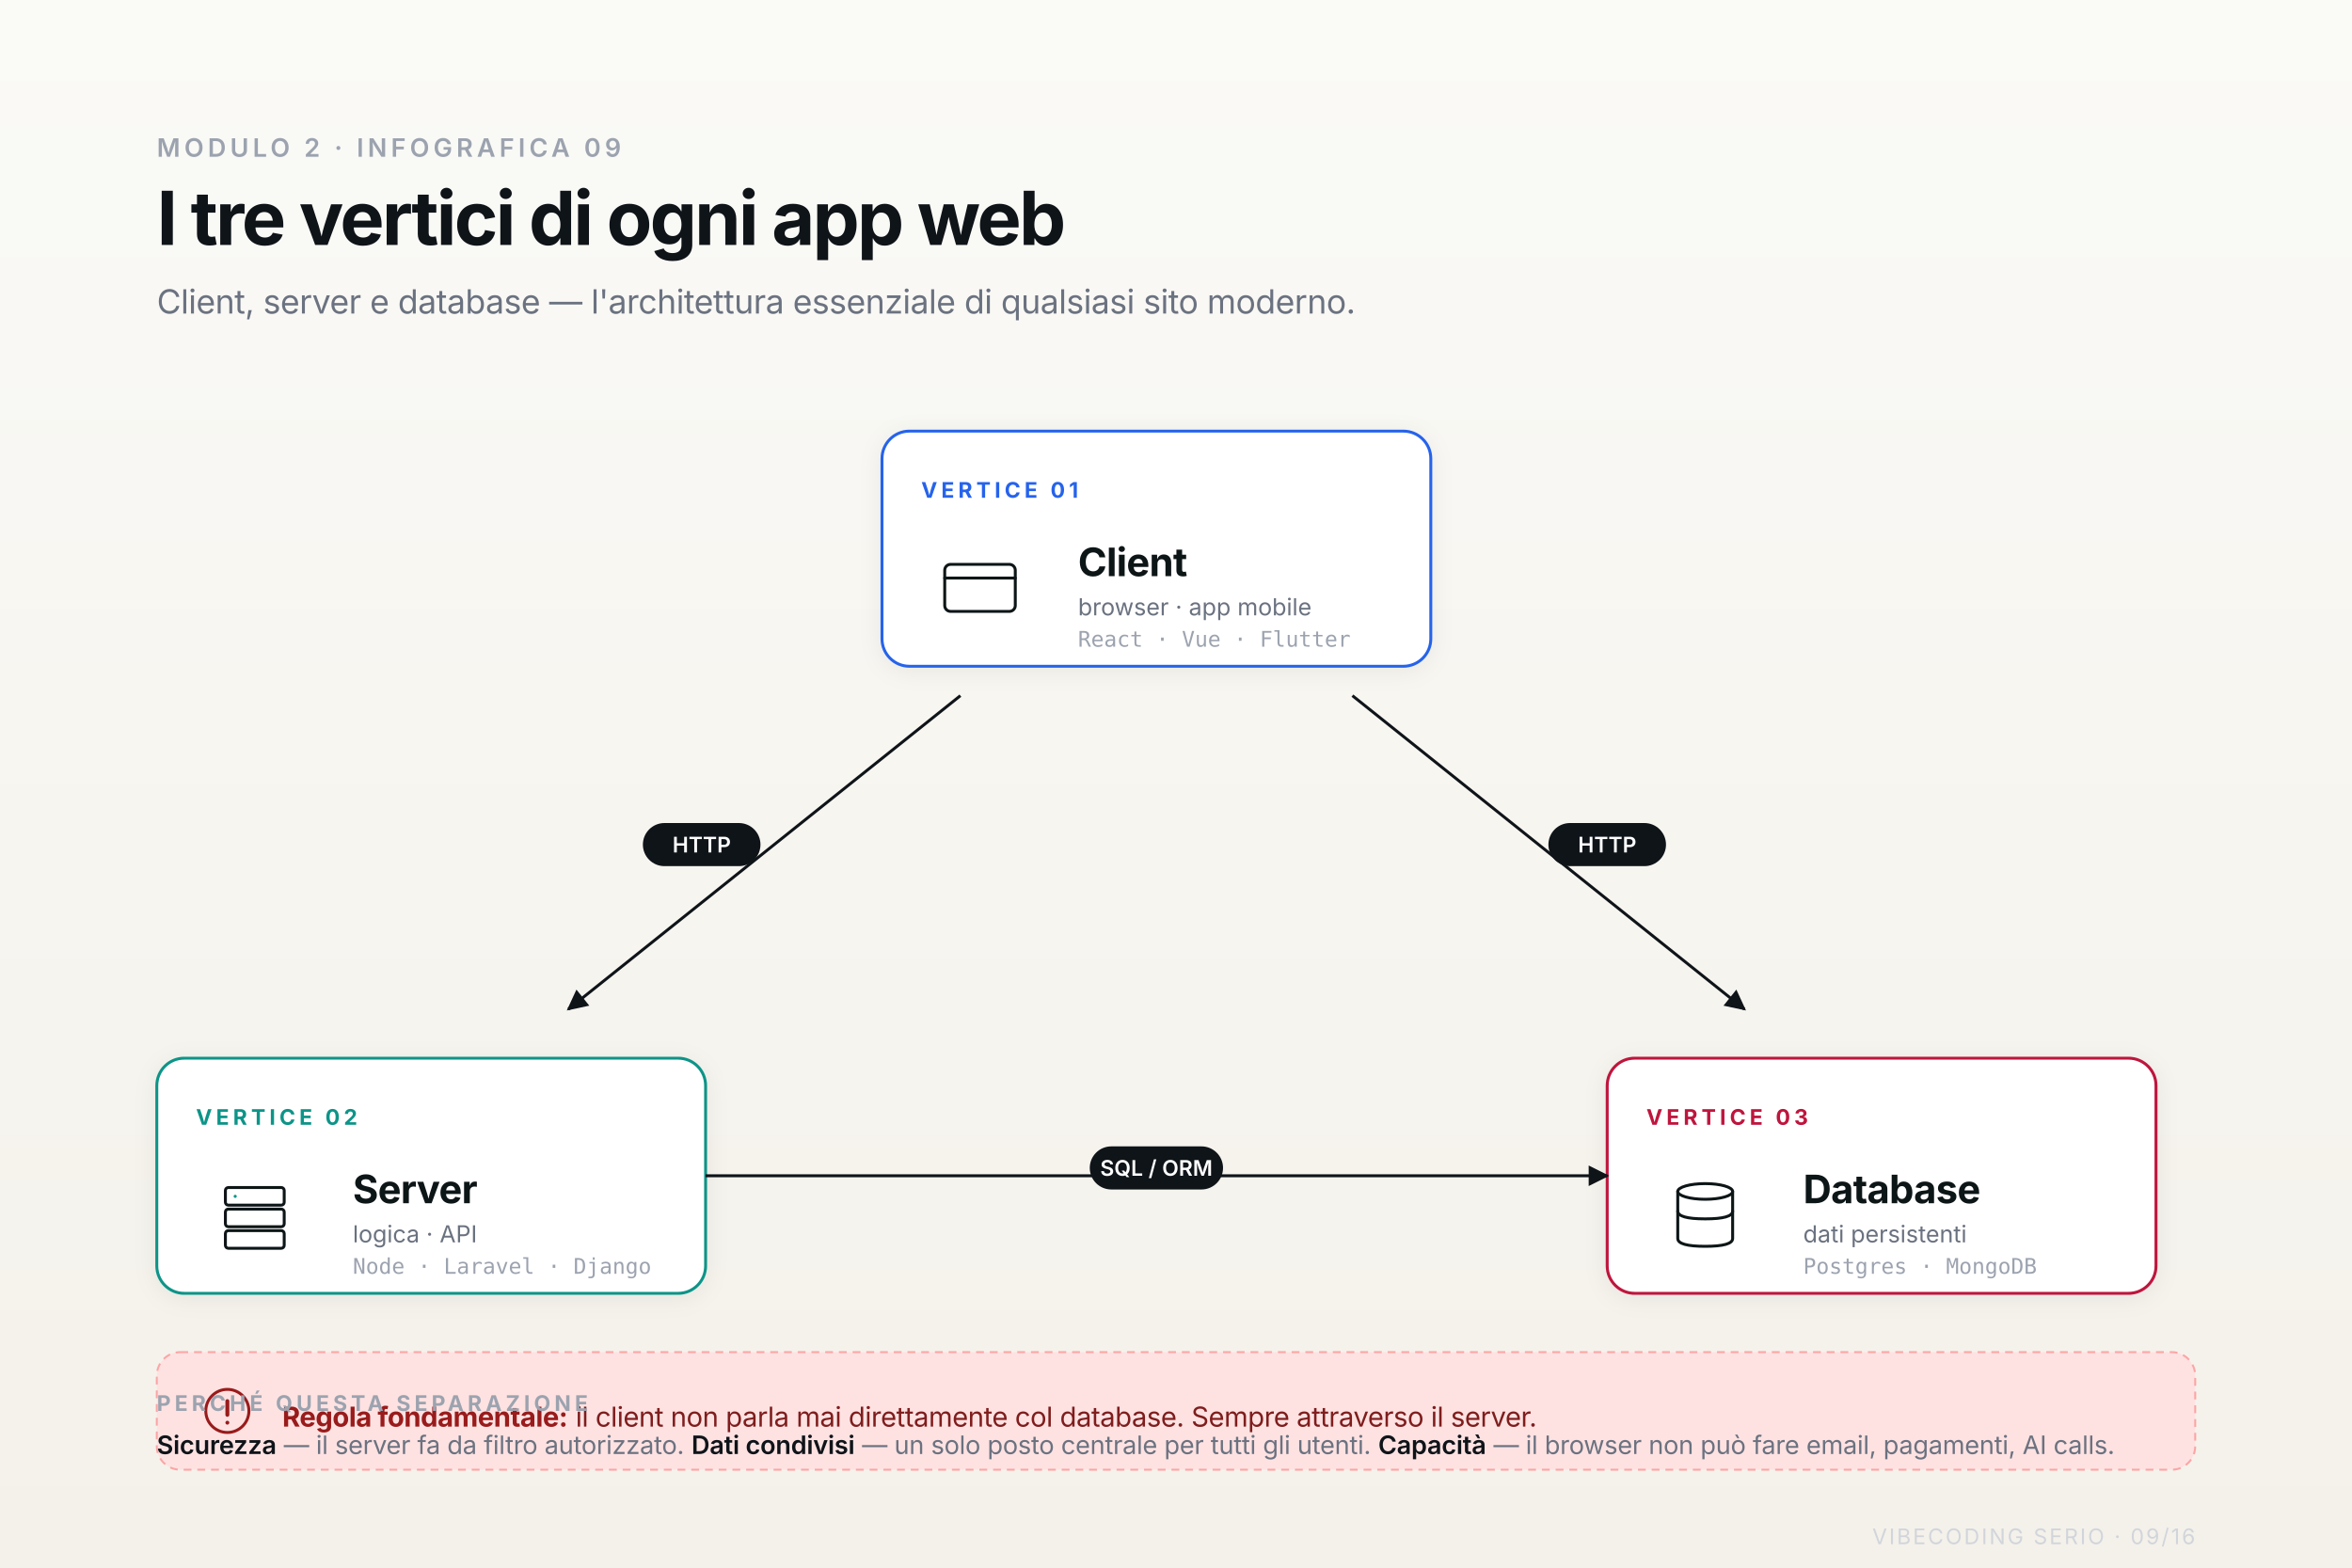
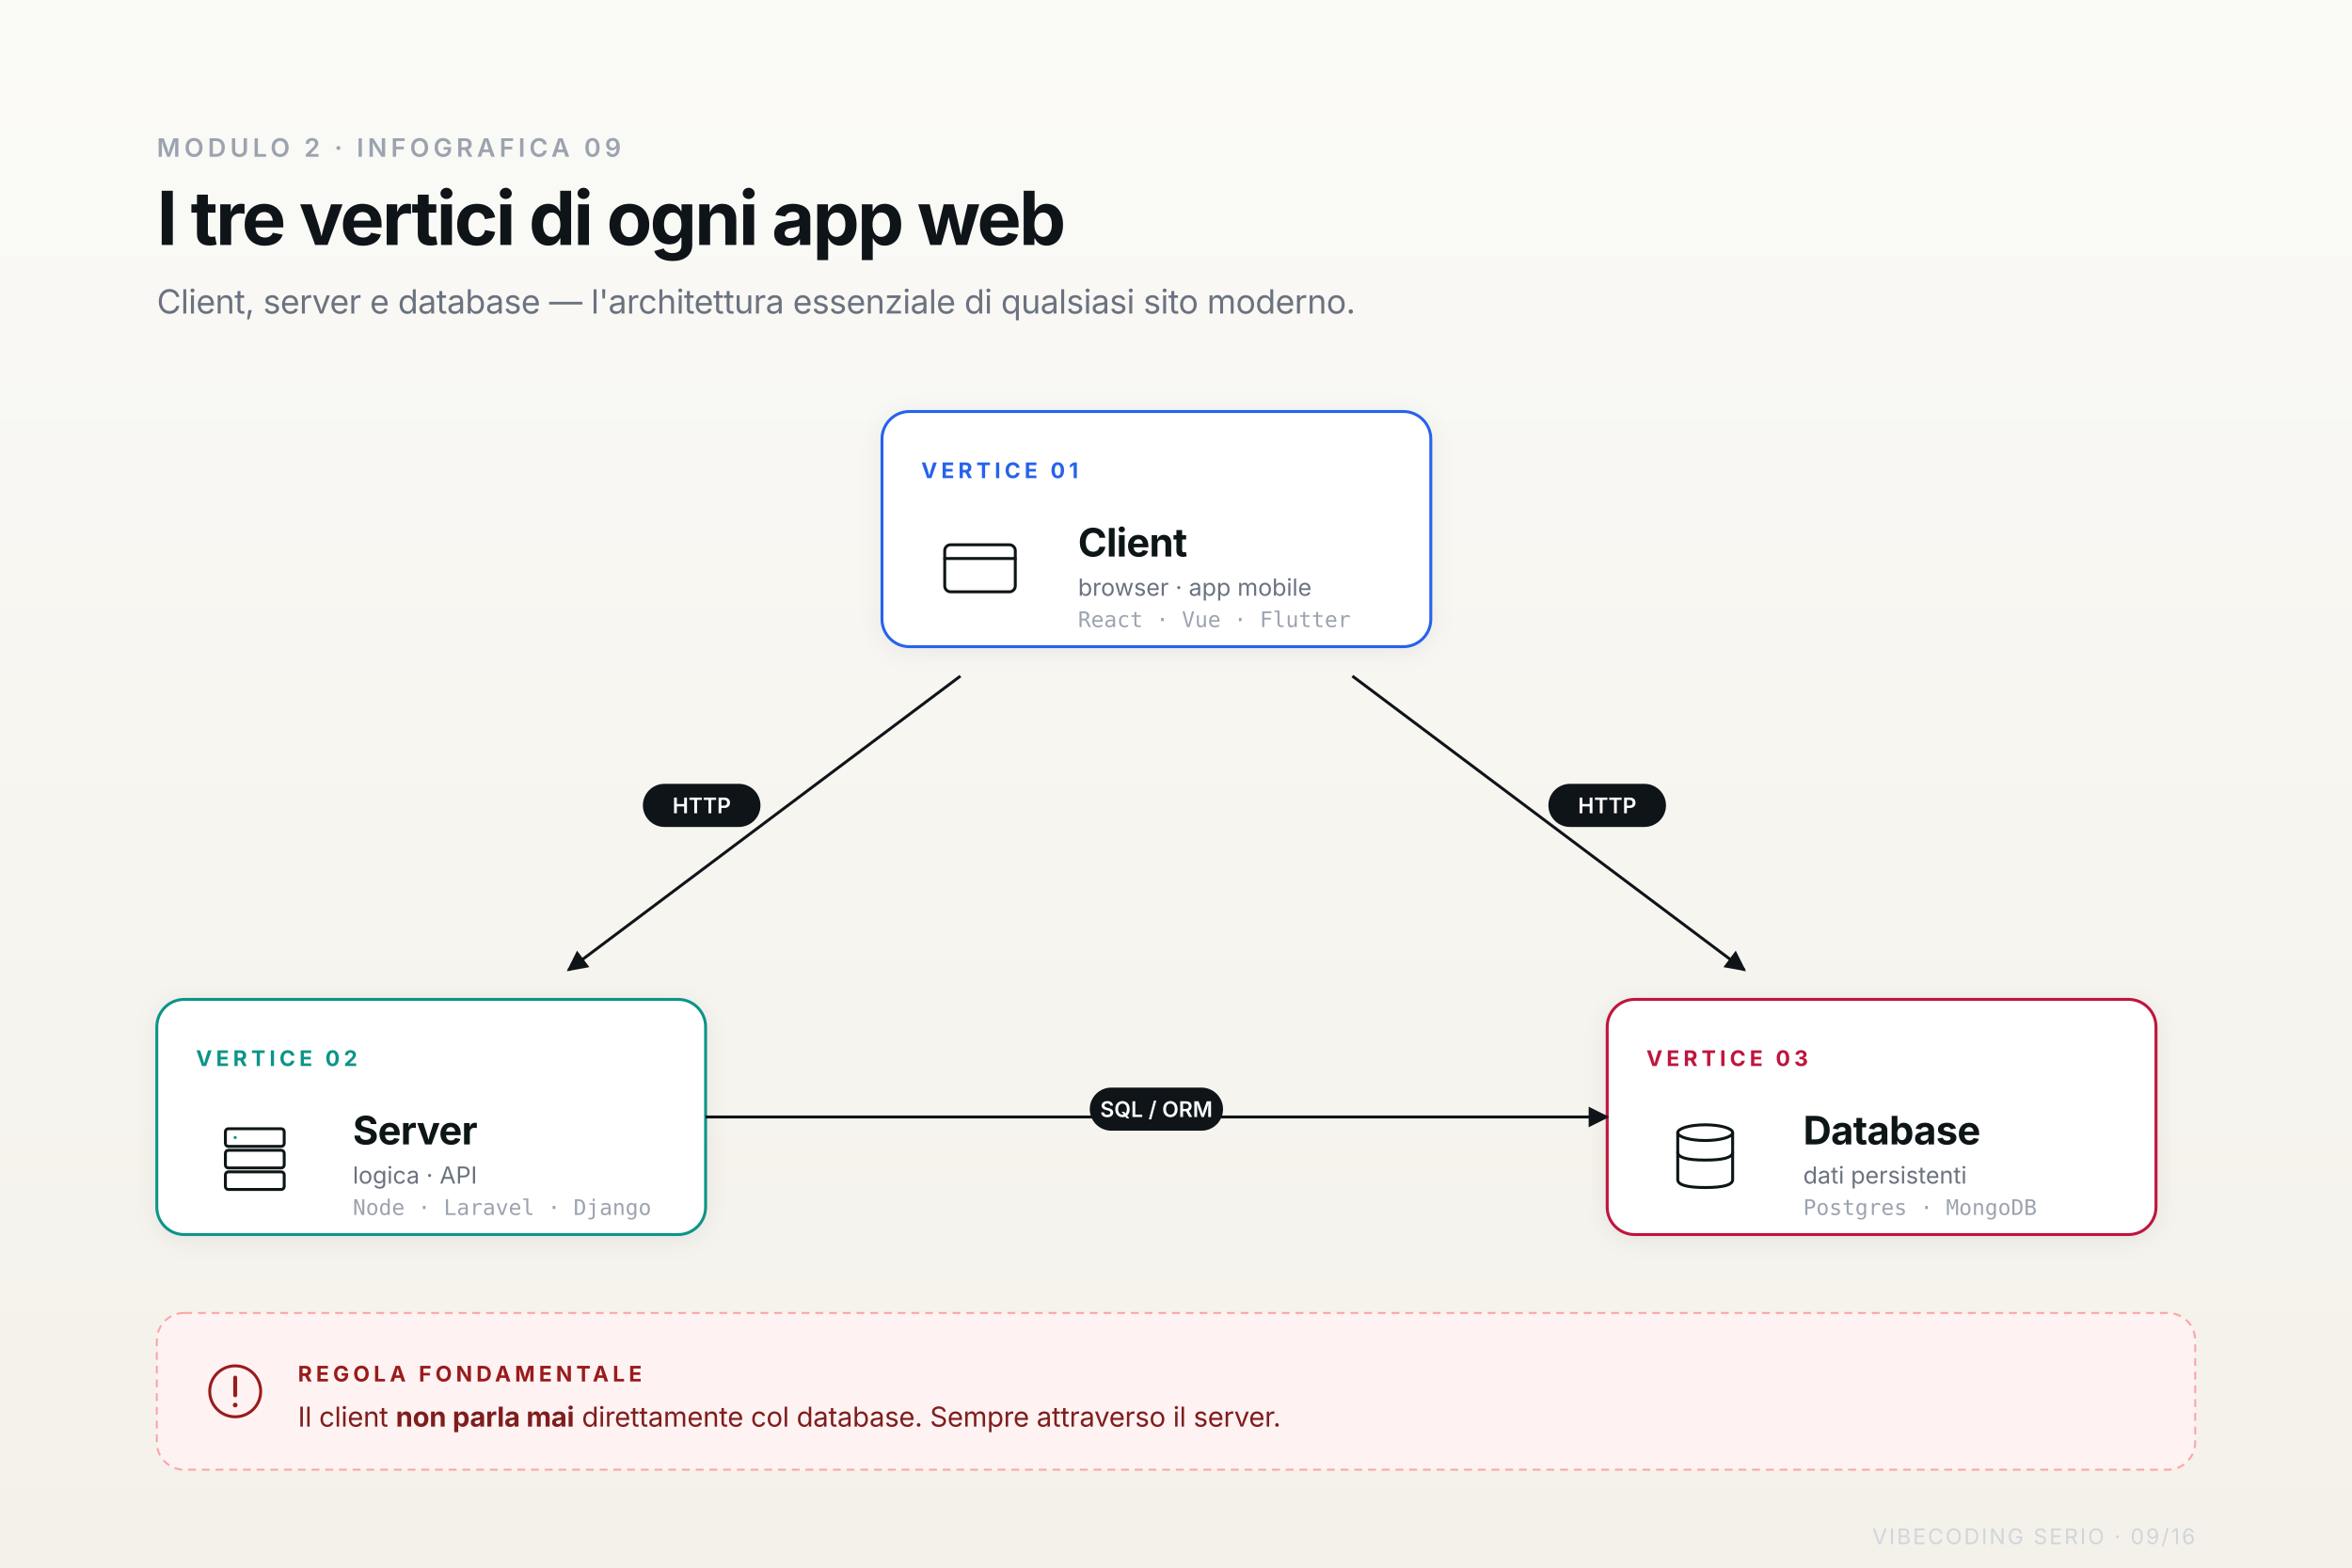
<svg xmlns="http://www.w3.org/2000/svg" viewBox="0 0 1200 800" font-family="'Inter Tight', 'Inter', -apple-system, system-ui, sans-serif">
  <defs>
    <linearGradient id="bg9" x1="0%" y1="0%" x2="0%" y2="100%">
      <stop offset="0%" stop-color="#FAFAF7" />
      <stop offset="100%" stop-color="#F4F1EA" />
    </linearGradient>
    <filter id="soft-shadow-9" x="-20%" y="-20%" width="140%" height="140%">
      <feGaussianBlur in="SourceAlpha" stdDeviation="6" />
      <feOffset dx="0" dy="2" />
      <feComponentTransfer>
        <feFuncA type="linear" slope="0.06" />
      </feComponentTransfer>
      <feMerge>
        <feMergeNode />
        <feMergeNode in="SourceGraphic" />
      </feMerge>
    </filter>
    <marker id="arr-bd" viewBox="0 0 10 10" refX="9" refY="5" markerWidth="7" markerHeight="7" orient="auto">
      <path d="M 0 0 L 10 5 L 0 10 z" fill="#0F1419" />
    </marker>
  </defs>
  <rect width="1200" height="800" fill="url(#bg9)" />
  <text x="80" y="80" font-size="13" font-weight="600" fill="#9CA3AF" letter-spacing="2">MODULO 2  ·  INFOGRAFICA 09</text>
  <text x="80" y="125" font-size="38" font-weight="700" fill="#0F1419" letter-spacing="-1.2">I tre vertici di ogni app web</text>
  <text x="80" y="160" font-size="17" fill="#6B7280" letter-spacing="-0.2">Client, server e database — l'architettura essenziale di qualsiasi sito moderno.</text>
-   <g transform="translate(0, 220)">
-     <g transform="translate(450, 0)" filter="url(#soft-shadow-9)">
-       <rect x="0" y="0" width="280" height="120" rx="14" fill="#FFFFFF" stroke="#2563EB" stroke-width="1.5" />
-       <text x="20" y="34" font-size="11" font-weight="700" fill="#2563EB" letter-spacing="2">VERTICE 01</text>
-       <g transform="translate(50, 80)" stroke="#0F1419" stroke-width="1.5" fill="none" stroke-linecap="round" stroke-linejoin="round">
-         <rect x="-18" y="-12" width="36" height="24" rx="3" />
-         <line x1="-18" y1="-5" x2="18" y2="-5" />
-       </g>
-       <text x="100" y="74" font-size="20" font-weight="700" fill="#0F1419" letter-spacing="-0.3">Client</text>
-       <text x="100" y="94" font-size="12" fill="#6B7280">browser · app mobile</text>
-       <text x="100" y="110" font-size="11" font-family="'JetBrains Mono', monospace" fill="#9CA3AF">React · Vue · Flutter</text>
+   <g transform="translate(450, 210)" filter="url(#soft-shadow-9)">
+     <rect x="0" y="0" width="280" height="120" rx="14" fill="#FFFFFF" stroke="#2563EB" stroke-width="1.5" />
+     <text x="20" y="34" font-size="11" font-weight="700" fill="#2563EB" letter-spacing="2">VERTICE 01</text>
+     <g transform="translate(50, 80)" stroke="#0F1419" stroke-width="1.5" fill="none" stroke-linecap="round" stroke-linejoin="round">
+       <rect x="-18" y="-12" width="36" height="24" rx="3" />
+       <line x1="-18" y1="-5" x2="18" y2="-5" />
    </g>
-     <line x1="490" y1="135" x2="290" y2="295" stroke="#0F1419" stroke-width="1.5" marker-end="url(#arr-bd)" />
-     <line x1="690" y1="135" x2="890" y2="295" stroke="#0F1419" stroke-width="1.5" marker-end="url(#arr-bd)" />
-     <rect x="328" y="200" width="60" height="22" rx="11" fill="#0F1419" />
-     <text x="358" y="215" font-size="11" font-weight="600" fill="#FFFFFF" text-anchor="middle">HTTP</text>
-     <rect x="790" y="200" width="60" height="22" rx="11" fill="#0F1419" />
-     <text x="820" y="215" font-size="11" font-weight="600" fill="#FFFFFF" text-anchor="middle">HTTP</text>
-     <g transform="translate(80, 320)" filter="url(#soft-shadow-9)">
-       <rect x="0" y="0" width="280" height="120" rx="14" fill="#FFFFFF" stroke="#0D9488" stroke-width="1.5" />
-       <text x="20" y="34" font-size="11" font-weight="700" fill="#0D9488" letter-spacing="2">VERTICE 02</text>
-       <g transform="translate(50, 80)" stroke="#0F1419" stroke-width="1.5" fill="none" stroke-linecap="round" stroke-linejoin="round">
-         <rect x="-15" y="-14" width="30" height="9" rx="1.5" />
-         <rect x="-15" y="-3" width="30" height="9" rx="1.5" />
-         <rect x="-15" y="8" width="30" height="9" rx="1.5" />
-         <circle cx="-10" cy="-9.5" r="0.8" fill="#0D9488" stroke="none" />
-       </g>
-       <text x="100" y="74" font-size="20" font-weight="700" fill="#0F1419" letter-spacing="-0.3">Server</text>
-       <text x="100" y="94" font-size="12" fill="#6B7280">logica · API</text>
-       <text x="100" y="110" font-size="11" font-family="'JetBrains Mono', monospace" fill="#9CA3AF">Node · Laravel · Django</text>
+     <text x="100" y="74" font-size="20" font-weight="700" fill="#0F1419" letter-spacing="-0.3">Client</text>
+     <text x="100" y="94" font-size="12" fill="#6B7280">browser · app mobile</text>
+     <text x="100" y="110" font-size="11" font-family="'JetBrains Mono', monospace" fill="#9CA3AF">React · Vue · Flutter</text>
+   </g>
+   <line x1="490" y1="345" x2="290" y2="495" stroke="#0F1419" stroke-width="1.5" marker-end="url(#arr-bd)" />
+   <line x1="690" y1="345" x2="890" y2="495" stroke="#0F1419" stroke-width="1.5" marker-end="url(#arr-bd)" />
+   <rect x="328" y="400" width="60" height="22" rx="11" fill="#0F1419" />
+   <text x="358" y="415" font-size="11" font-weight="600" fill="#FFFFFF" text-anchor="middle">HTTP</text>
+   <rect x="790" y="400" width="60" height="22" rx="11" fill="#0F1419" />
+   <text x="820" y="415" font-size="11" font-weight="600" fill="#FFFFFF" text-anchor="middle">HTTP</text>
+   <g transform="translate(80, 510)" filter="url(#soft-shadow-9)">
+     <rect x="0" y="0" width="280" height="120" rx="14" fill="#FFFFFF" stroke="#0D9488" stroke-width="1.5" />
+     <text x="20" y="34" font-size="11" font-weight="700" fill="#0D9488" letter-spacing="2">VERTICE 02</text>
+     <g transform="translate(50, 80)" stroke="#0F1419" stroke-width="1.5" fill="none" stroke-linecap="round" stroke-linejoin="round">
+       <rect x="-15" y="-14" width="30" height="9" rx="1.5" />
+       <rect x="-15" y="-3" width="30" height="9" rx="1.5" />
+       <rect x="-15" y="8" width="30" height="9" rx="1.5" />
+       <circle cx="-10" cy="-9.5" r="0.8" fill="#0D9488" stroke="none" />
    </g>
-     <g transform="translate(820, 320)" filter="url(#soft-shadow-9)">
-       <rect x="0" y="0" width="280" height="120" rx="14" fill="#FFFFFF" stroke="#BE123C" stroke-width="1.5" />
-       <text x="20" y="34" font-size="11" font-weight="700" fill="#BE123C" letter-spacing="2">VERTICE 03</text>
-       <g transform="translate(50, 80)" stroke="#0F1419" stroke-width="1.5" fill="none" stroke-linecap="round" stroke-linejoin="round">
-         <ellipse cx="0" cy="-12" rx="14" ry="4" />
-         <path d="M -14,-12 L -14,12 Q -14,16 0,16 Q 14,16 14,12 L 14,-12" />
-         <path d="M -14,-2 Q -14,2 0,2 Q 14,2 14,-2" />
-       </g>
-       <text x="100" y="74" font-size="20" font-weight="700" fill="#0F1419" letter-spacing="-0.3">Database</text>
-       <text x="100" y="94" font-size="12" fill="#6B7280">dati persistenti</text>
-       <text x="100" y="110" font-size="11" font-family="'JetBrains Mono', monospace" fill="#9CA3AF">Postgres · MongoDB</text>
+     <text x="100" y="74" font-size="20" font-weight="700" fill="#0F1419" letter-spacing="-0.3">Server</text>
+     <text x="100" y="94" font-size="12" fill="#6B7280">logica · API</text>
+     <text x="100" y="110" font-size="11" font-family="'JetBrains Mono', monospace" fill="#9CA3AF">Node · Laravel · Django</text>
+   </g>
+   <g transform="translate(820, 510)" filter="url(#soft-shadow-9)">
+     <rect x="0" y="0" width="280" height="120" rx="14" fill="#FFFFFF" stroke="#BE123C" stroke-width="1.5" />
+     <text x="20" y="34" font-size="11" font-weight="700" fill="#BE123C" letter-spacing="2">VERTICE 03</text>
+     <g transform="translate(50, 80)" stroke="#0F1419" stroke-width="1.5" fill="none" stroke-linecap="round" stroke-linejoin="round">
+       <ellipse cx="0" cy="-12" rx="14" ry="4" />
+       <path d="M -14,-12 L -14,12 Q -14,16 0,16 Q 14,16 14,12 L 14,-12" />
+       <path d="M -14,-2 Q -14,2 0,2 Q 14,2 14,-2" />
    </g>
-     <line x1="360" y1="380" x2="820" y2="380" stroke="#0F1419" stroke-width="1.5" marker-end="url(#arr-bd)" />
-     <rect x="556" y="365" width="68" height="22" rx="11" fill="#0F1419" />
-     <text x="590" y="380" font-size="11" font-weight="600" fill="#FFFFFF" text-anchor="middle">SQL / ORM</text>
-     <g transform="translate(80, 470)">
-       <rect x="0" y="0" width="1040" height="60" rx="12" fill="#FEE2E2" stroke="#FCA5A5" stroke-dasharray="4 3" />
-       <g transform="translate(36, 30)" stroke="#991B1B" stroke-width="1.5" fill="none" stroke-linecap="round" stroke-linejoin="round">
-         <circle cx="0" cy="0" r="11" />
-         <line x1="0" y1="-5" x2="0" y2="2" stroke-width="2" />
-         <circle cx="0" cy="6" r="1" fill="#991B1B" stroke="none" />
-       </g>
-       <text x="64" y="38" font-size="14" fill="#991B1B" letter-spacing="-0.2">
-         <tspan font-weight="700">Regola fondamentale:</tspan>
-         <tspan fill="#7F1D1D"> il client non parla mai direttamente col database. Sempre attraverso il server.</tspan>
-       </text>
+     <text x="100" y="74" font-size="20" font-weight="700" fill="#0F1419" letter-spacing="-0.3">Database</text>
+     <text x="100" y="94" font-size="12" fill="#6B7280">dati persistenti</text>
+     <text x="100" y="110" font-size="11" font-family="'JetBrains Mono', monospace" fill="#9CA3AF">Postgres · MongoDB</text>
+   </g>
+   <line x1="360" y1="570" x2="820" y2="570" stroke="#0F1419" stroke-width="1.5" marker-end="url(#arr-bd)" />
+   <rect x="556" y="555" width="68" height="22" rx="11" fill="#0F1419" />
+   <text x="590" y="570" font-size="11" font-weight="600" fill="#FFFFFF" text-anchor="middle">SQL / ORM</text>
+   <g transform="translate(80, 670)">
+     <rect x="0" y="0" width="1040" height="80" rx="14" fill="#FEF2F2" stroke="#FCA5A5" stroke-dasharray="4 3" />
+     <g transform="translate(40, 40)" stroke="#991B1B" stroke-width="1.5" fill="none" stroke-linecap="round" stroke-linejoin="round">
+       <circle cx="0" cy="0" r="13" />
+       <line x1="0" y1="-7" x2="0" y2="2" stroke-width="2" />
+       <circle cx="0" cy="7" r="1.2" fill="#991B1B" stroke="none" />
    </g>
-   </g>
-   <g transform="translate(80, 720)">
-     <text x="0" y="0" font-size="11" font-weight="700" fill="#9CA3AF" letter-spacing="2">PERCHÉ QUESTA SEPARAZIONE</text>
-     <text x="0" y="22" font-size="13" fill="#0F1419" letter-spacing="-0.1">
-       <tspan font-weight="600">Sicurezza</tspan>
-       <tspan fill="#6B7280"> — il server fa da filtro autorizzato. </tspan>
-       <tspan font-weight="600">Dati condivisi</tspan>
-       <tspan fill="#6B7280"> — un solo posto centrale per tutti gli utenti. </tspan>
-       <tspan font-weight="600">Capacità</tspan>
-       <tspan fill="#6B7280"> — il browser non può fare email, pagamenti, AI calls.</tspan>
+     <text x="72" y="35" font-size="11" font-weight="700" fill="#991B1B" letter-spacing="2">REGOLA FONDAMENTALE</text>
+     <text x="72" y="58" font-size="14" fill="#7F1D1D" letter-spacing="-0.1">
+       Il client <tspan font-weight="700">non parla mai</tspan> direttamente col database. Sempre attraverso il server.
    </text>
  </g>
  <text x="1120" y="788" font-size="11" fill="#D1D5DB" text-anchor="end" letter-spacing="1">VIBECODING SERIO  ·  09/16</text>
</svg>
